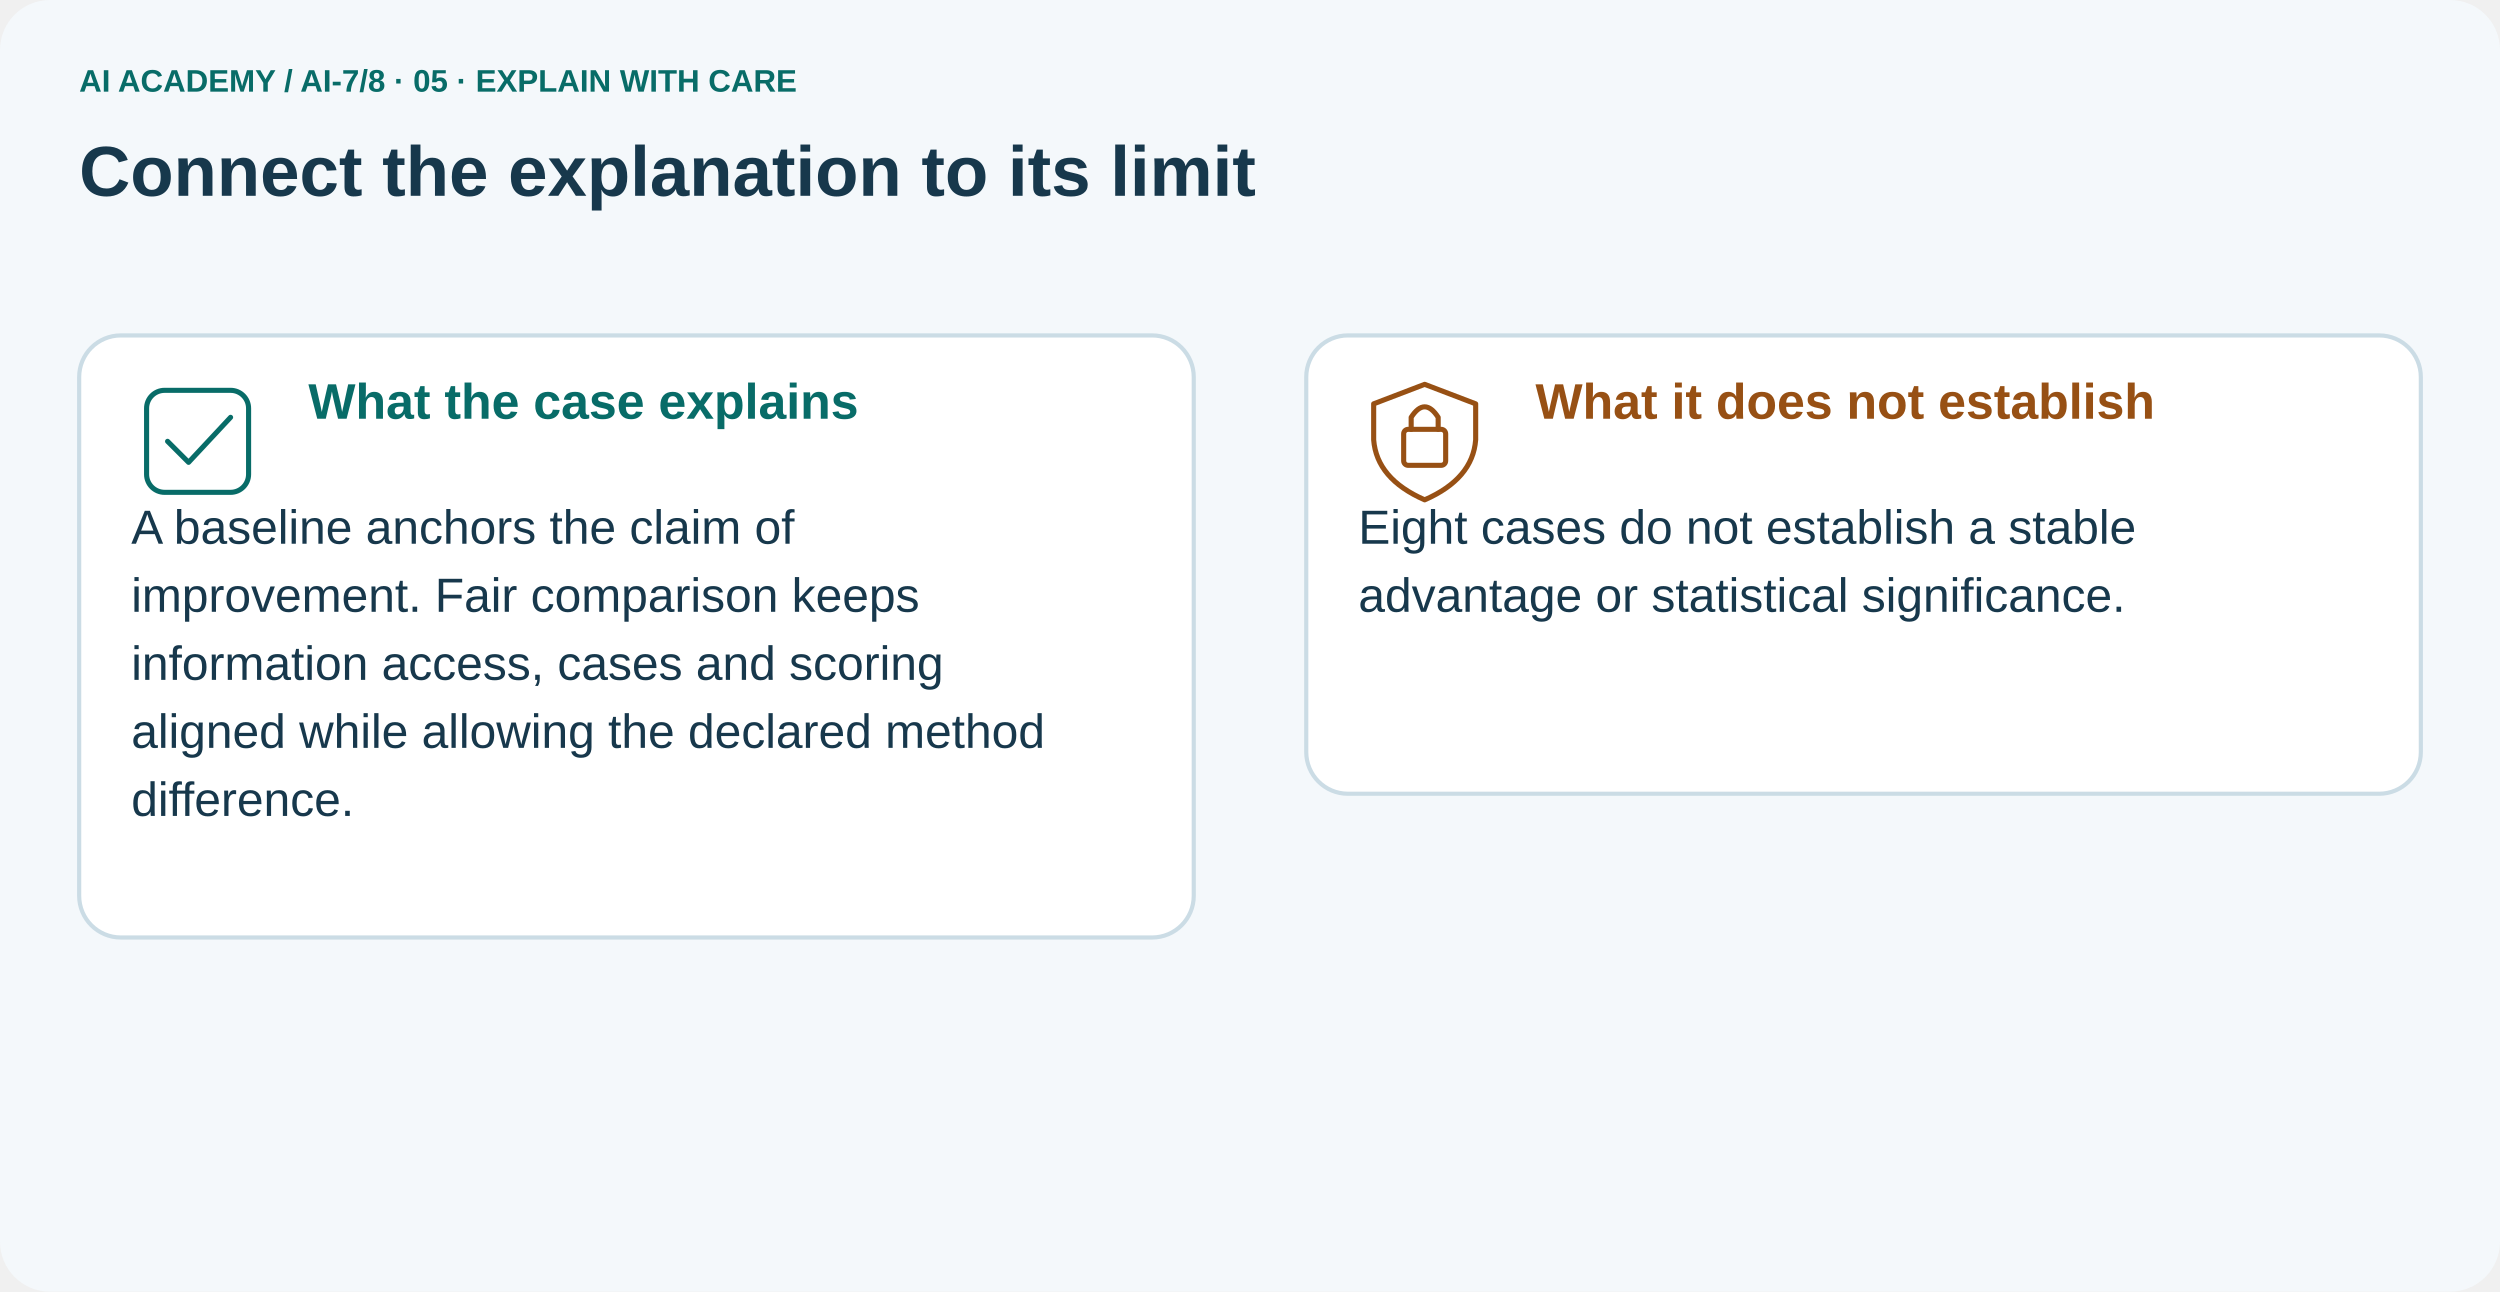
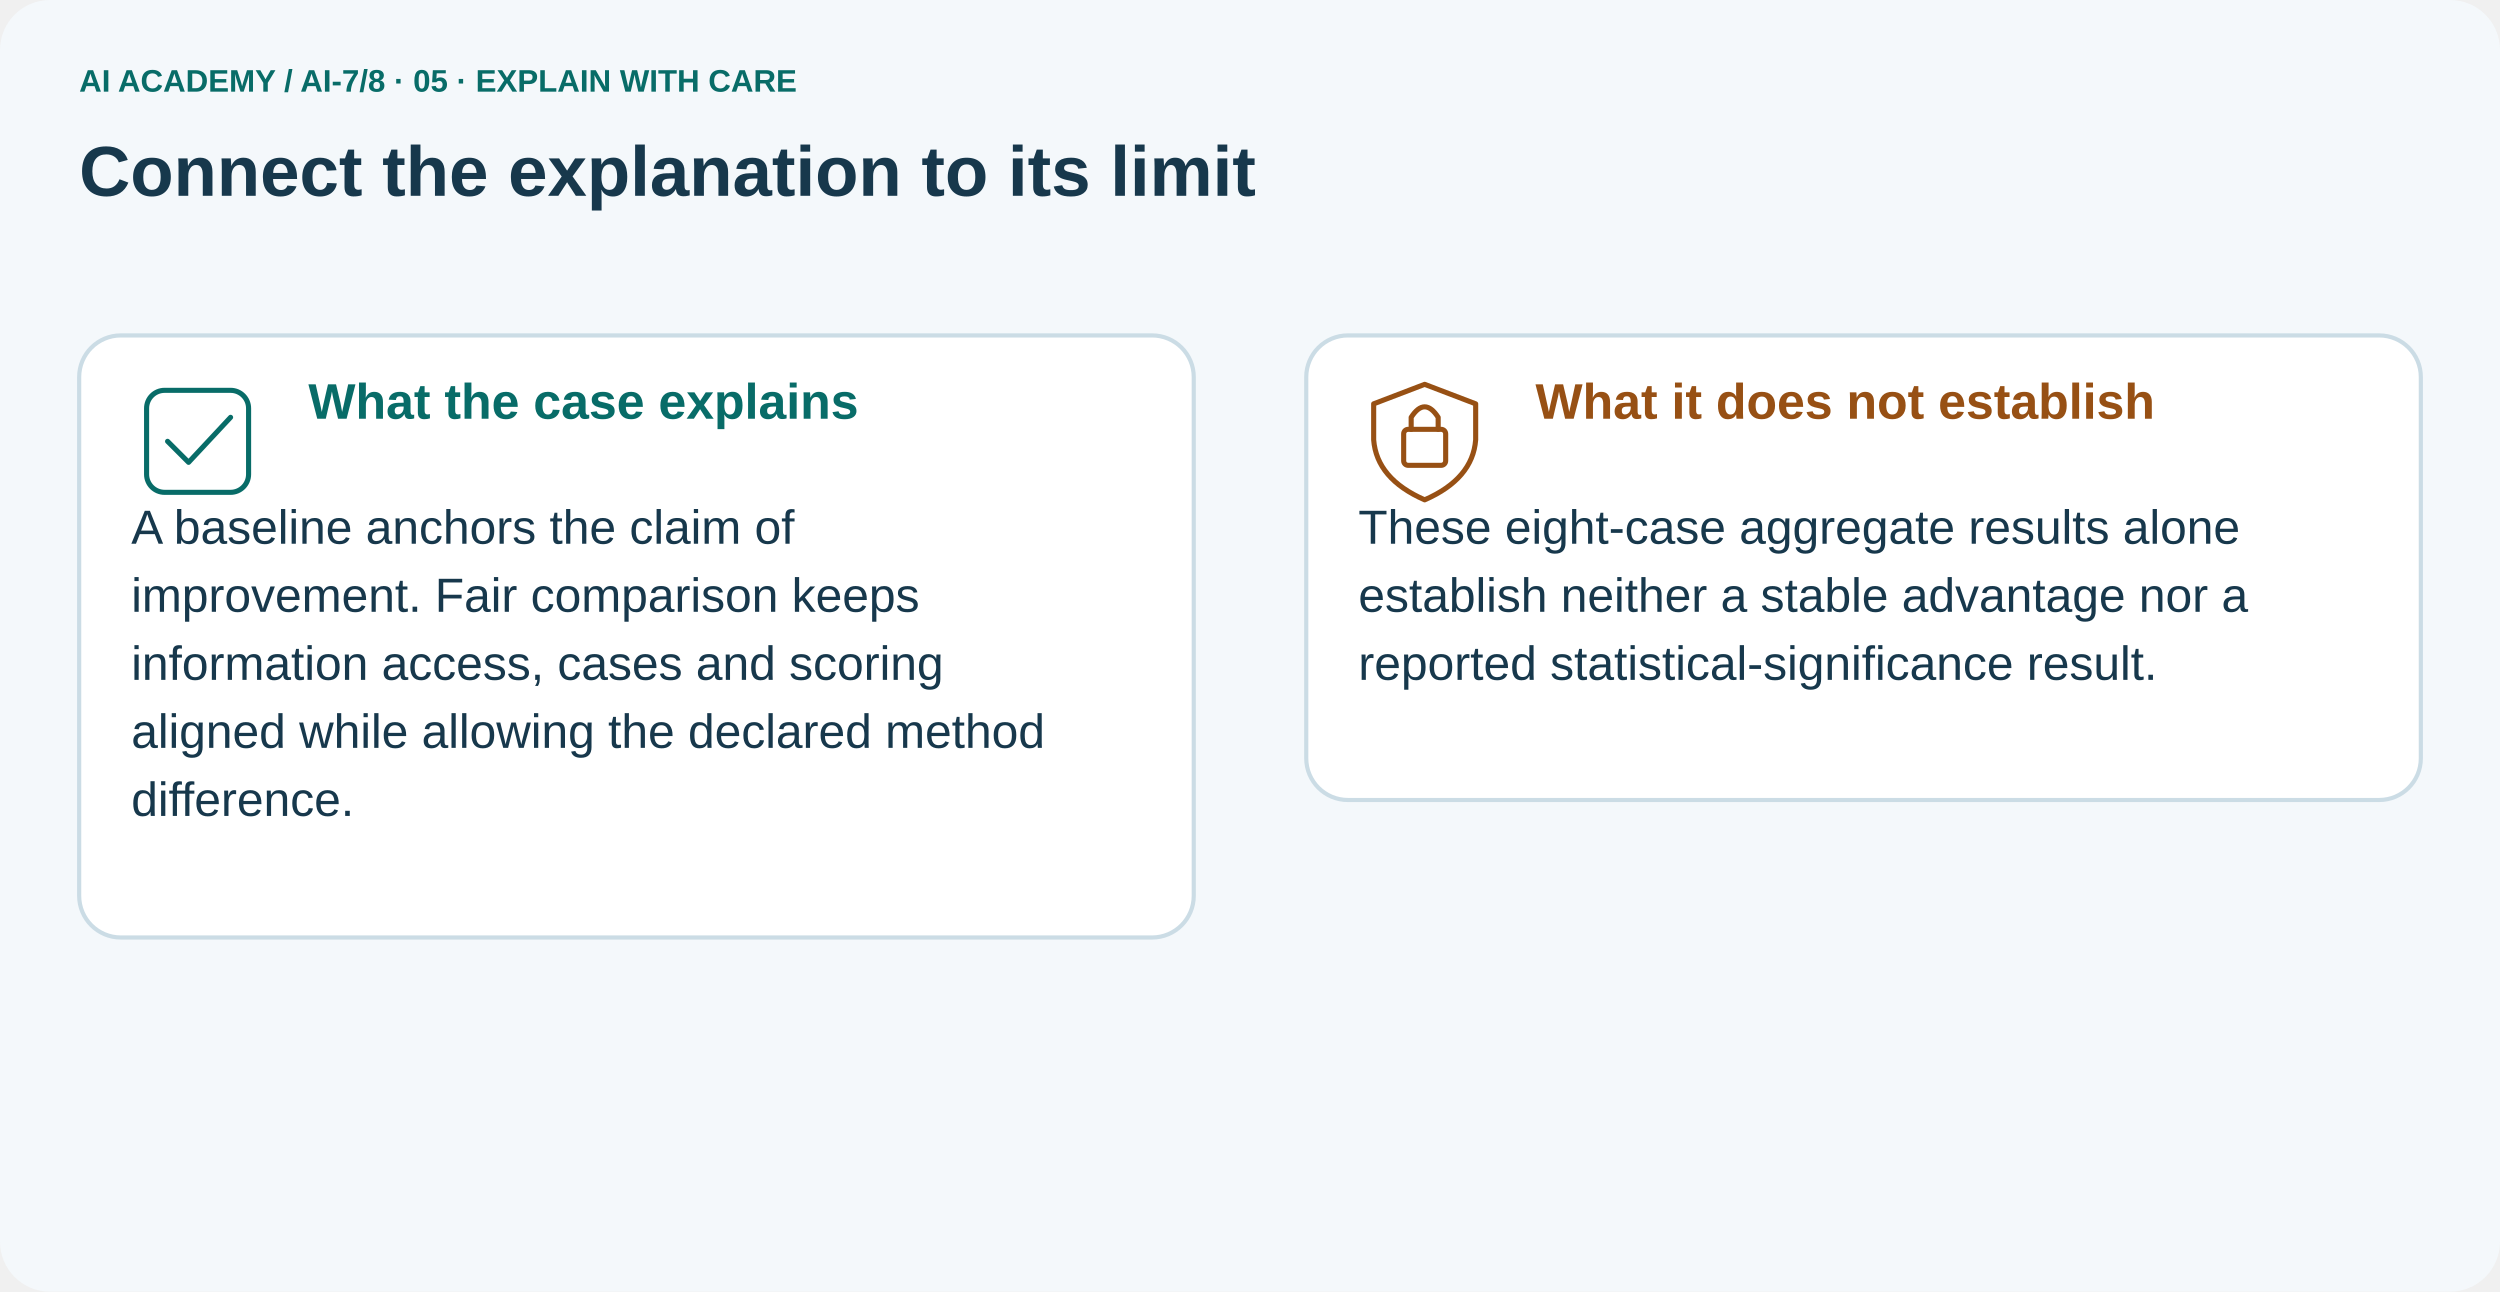
<svg xmlns="http://www.w3.org/2000/svg" width="1200" height="620" viewBox="0 0 1200 620" role="img" aria-labelledby="title desc">
  <defs>
    <marker id="arrow" viewBox="0 0 10 10" refX="9" refY="5" markerWidth="8" markerHeight="8" orient="auto">
      <path d="M0 0L10 5L0 10" fill="#7892a4" />
    </marker>
  </defs>
  <rect width="1200" height="620" rx="24" fill="#f4f8fb" />
  <g font-family="Arial, Helvetica, sans-serif">
    <text x="38" y="44" fill="#086c68" font-size="15" font-weight="750">
      <tspan x="38" dy="0">AI ACADEMY / AI-7/8 · 05 · EXPLAIN WITH CARE</tspan>
    </text>
    <text x="38" y="94" fill="#17384c" font-size="34" font-weight="750">
      <tspan x="38" dy="0">Connect the explanation to its limit</tspan>
    </text>
    <rect x="38" y="161" width="535" height="289" rx="20" fill="#fff" stroke="#cbdce5" stroke-width="2" />
    <g transform="translate(61 178) scale(0.72)" fill="none" stroke="#086c68" stroke-width="3.4" stroke-linecap="round" stroke-linejoin="round">
      <rect x="13" y="13" width="68" height="68" rx="12" />
      <path d="M27 47 L41 61 L69 31" />
    </g>
    <text x="148" y="201" fill="#086c68" font-size="24" font-weight="750">
      <tspan x="148" dy="0">What the case explains</tspan>
    </text>
    <text x="63" y="261" fill="#17384c" font-size="23" font-weight="500">
      <tspan x="63" dy="0">A baseline anchors the claim of</tspan>
      <tspan x="63" dy="32.66">improvement. Fair comparison keeps</tspan>
      <tspan x="63" dy="32.66">information access, cases and scoring</tspan>
      <tspan x="63" dy="32.66">aligned while allowing the declared method</tspan>
      <tspan x="63" dy="32.66">difference.</tspan>
    </text>
-     <rect x="627" y="161" width="535" height="220" rx="20" fill="#fff" stroke="#cbdce5" stroke-width="2" />
+     <rect x="627" y="161" width="535" height="223" rx="20" fill="#fff" stroke="#cbdce5" stroke-width="2" />
    <g transform="translate(650 178) scale(0.72)" fill="none" stroke="#975014" stroke-width="3.4" stroke-linecap="round" stroke-linejoin="round">
      <path d="M47 9 L81 22 V46 Q79 72 47 86 Q15 72 13 46 V22 Z" />
      <rect x="33" y="39" width="28" height="24" rx="3" />
      <path d="M38 39 V31 Q47 17 56 31 V39" />
    </g>
    <text x="737" y="201" fill="#975014" font-size="24" font-weight="750">
      <tspan x="737" dy="0">What it does not establish</tspan>
    </text>
    <text x="652" y="261" fill="#17384c" font-size="23" font-weight="500">
-       <tspan x="652" dy="0">Eight cases do not establish a stable</tspan>
-       <tspan x="652" dy="32.66">advantage or statistical significance.</tspan>
+       <tspan x="652" dy="0">These eight-case aggregate results alone</tspan>
+       <tspan x="652" dy="32.66">establish neither a stable advantage nor a</tspan>
+       <tspan x="652" dy="32.66">reported statistical-significance result.</tspan>
    </text>
  </g>
</svg>
